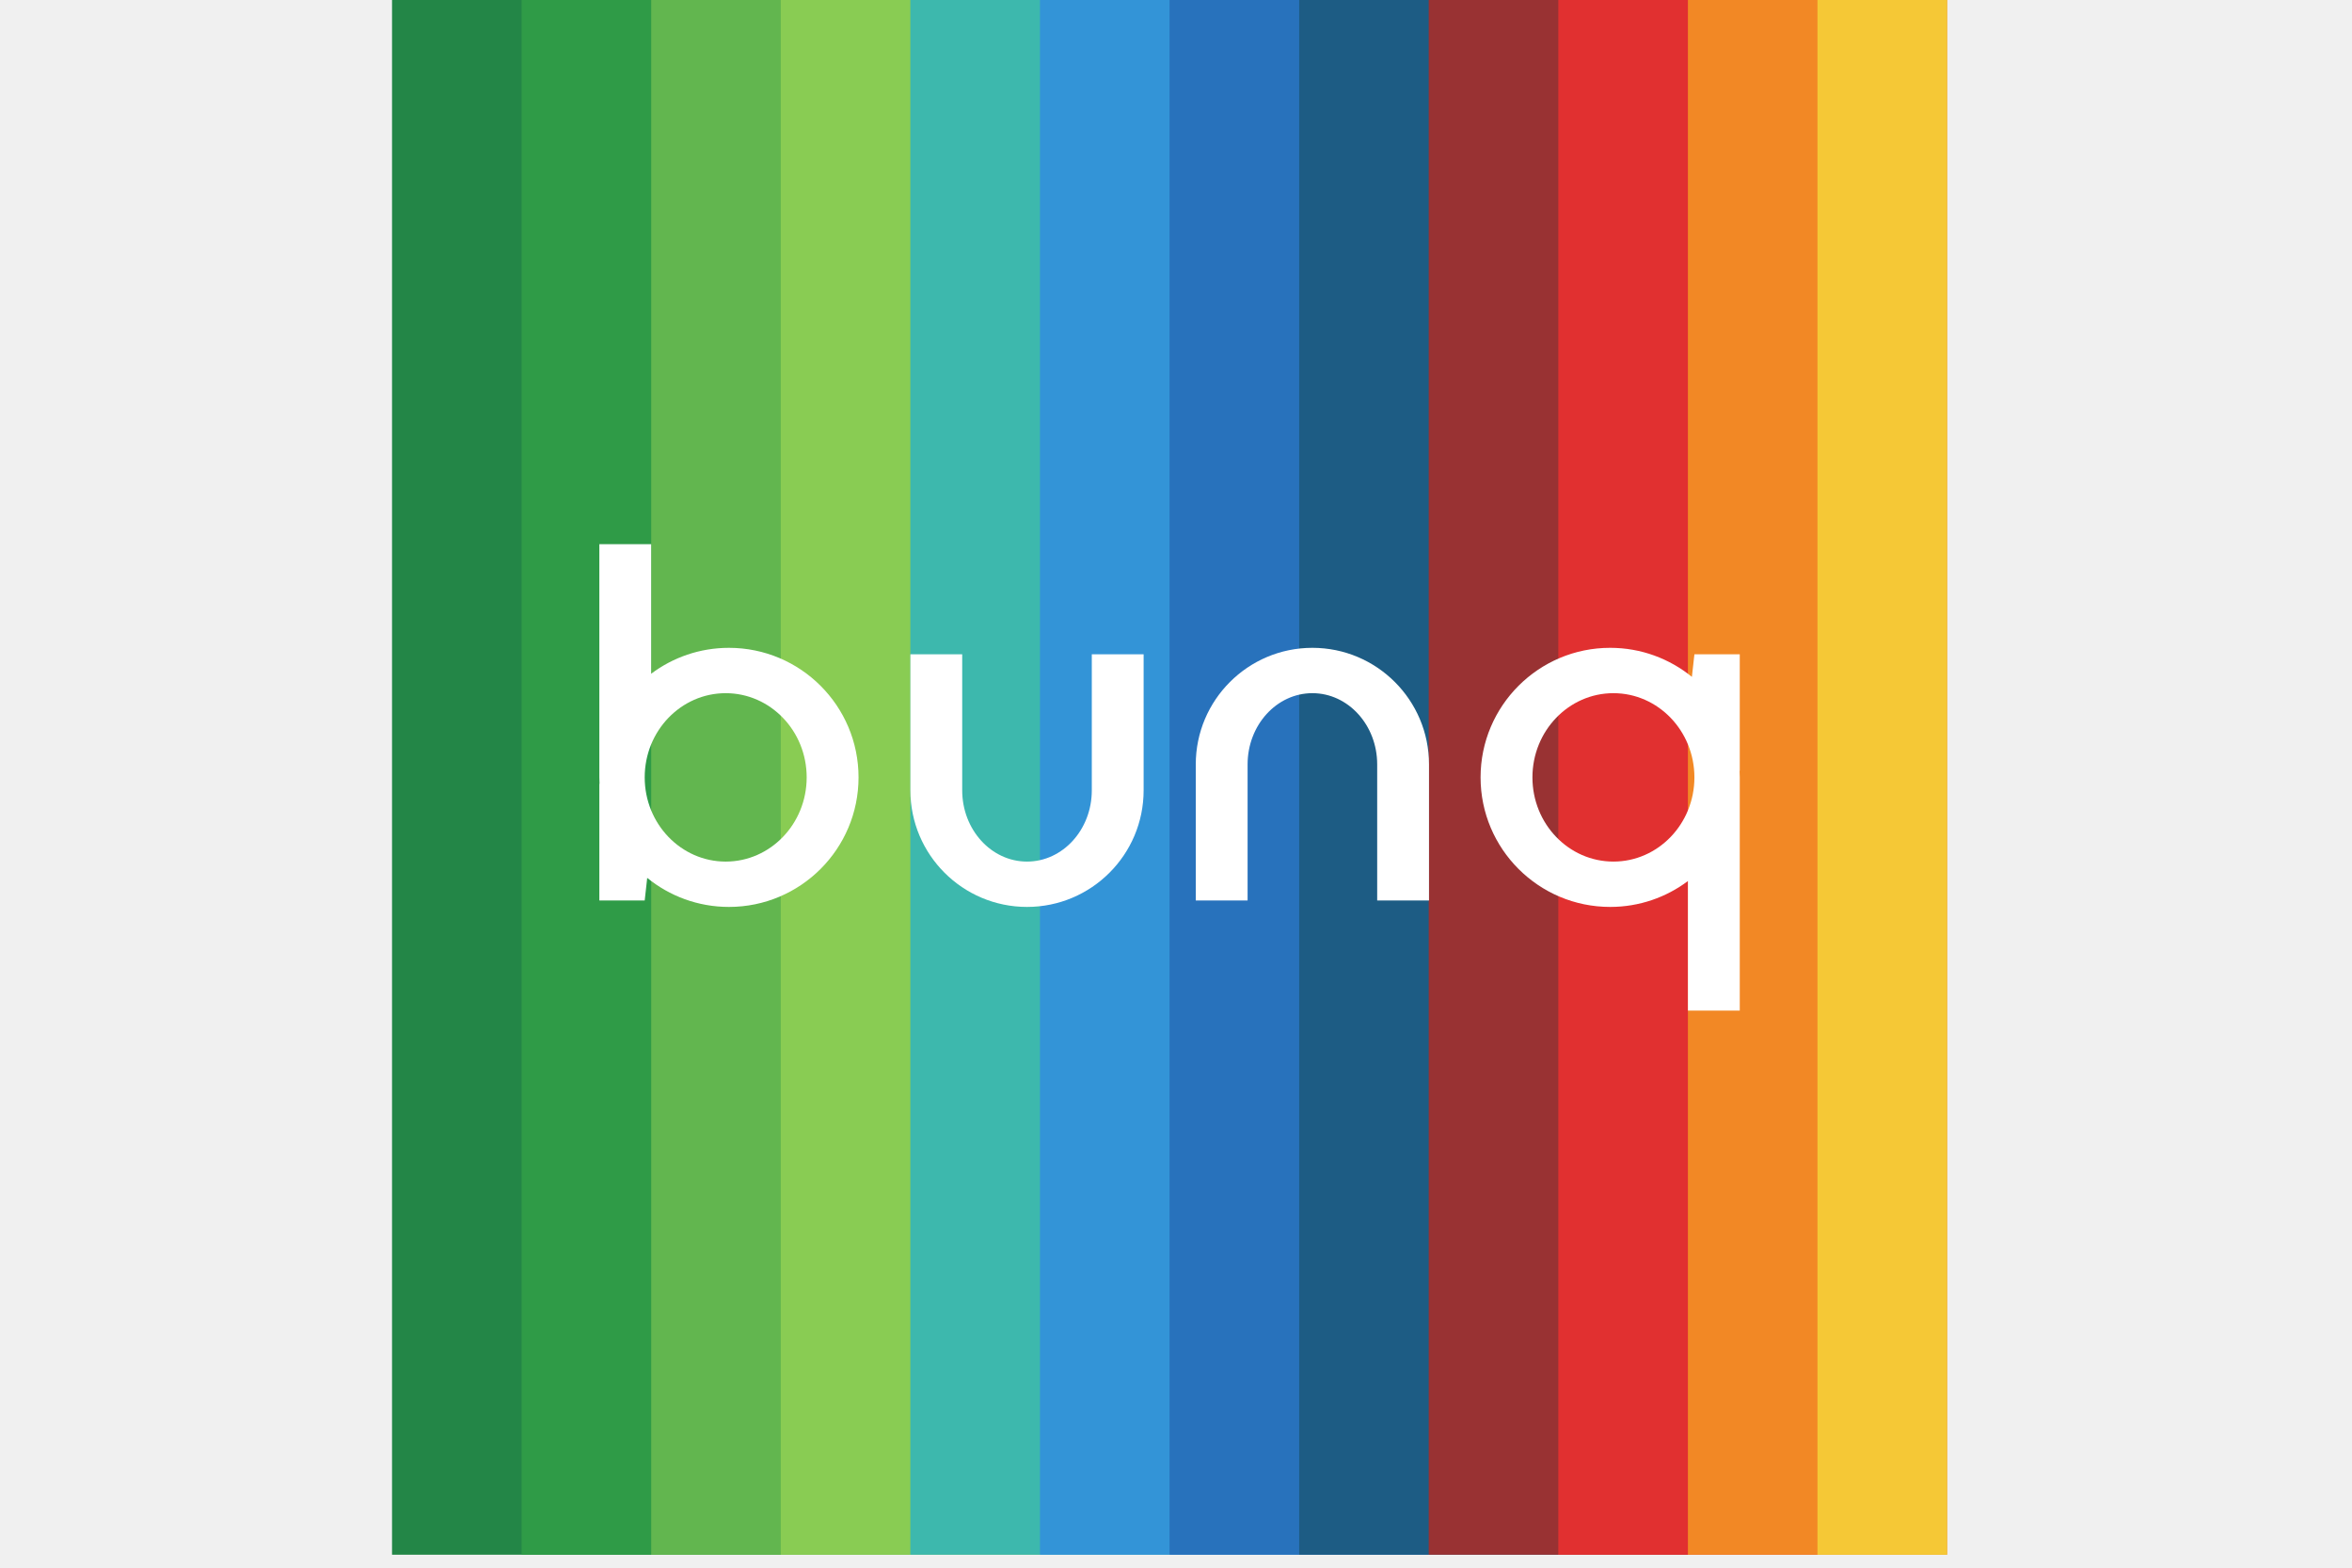
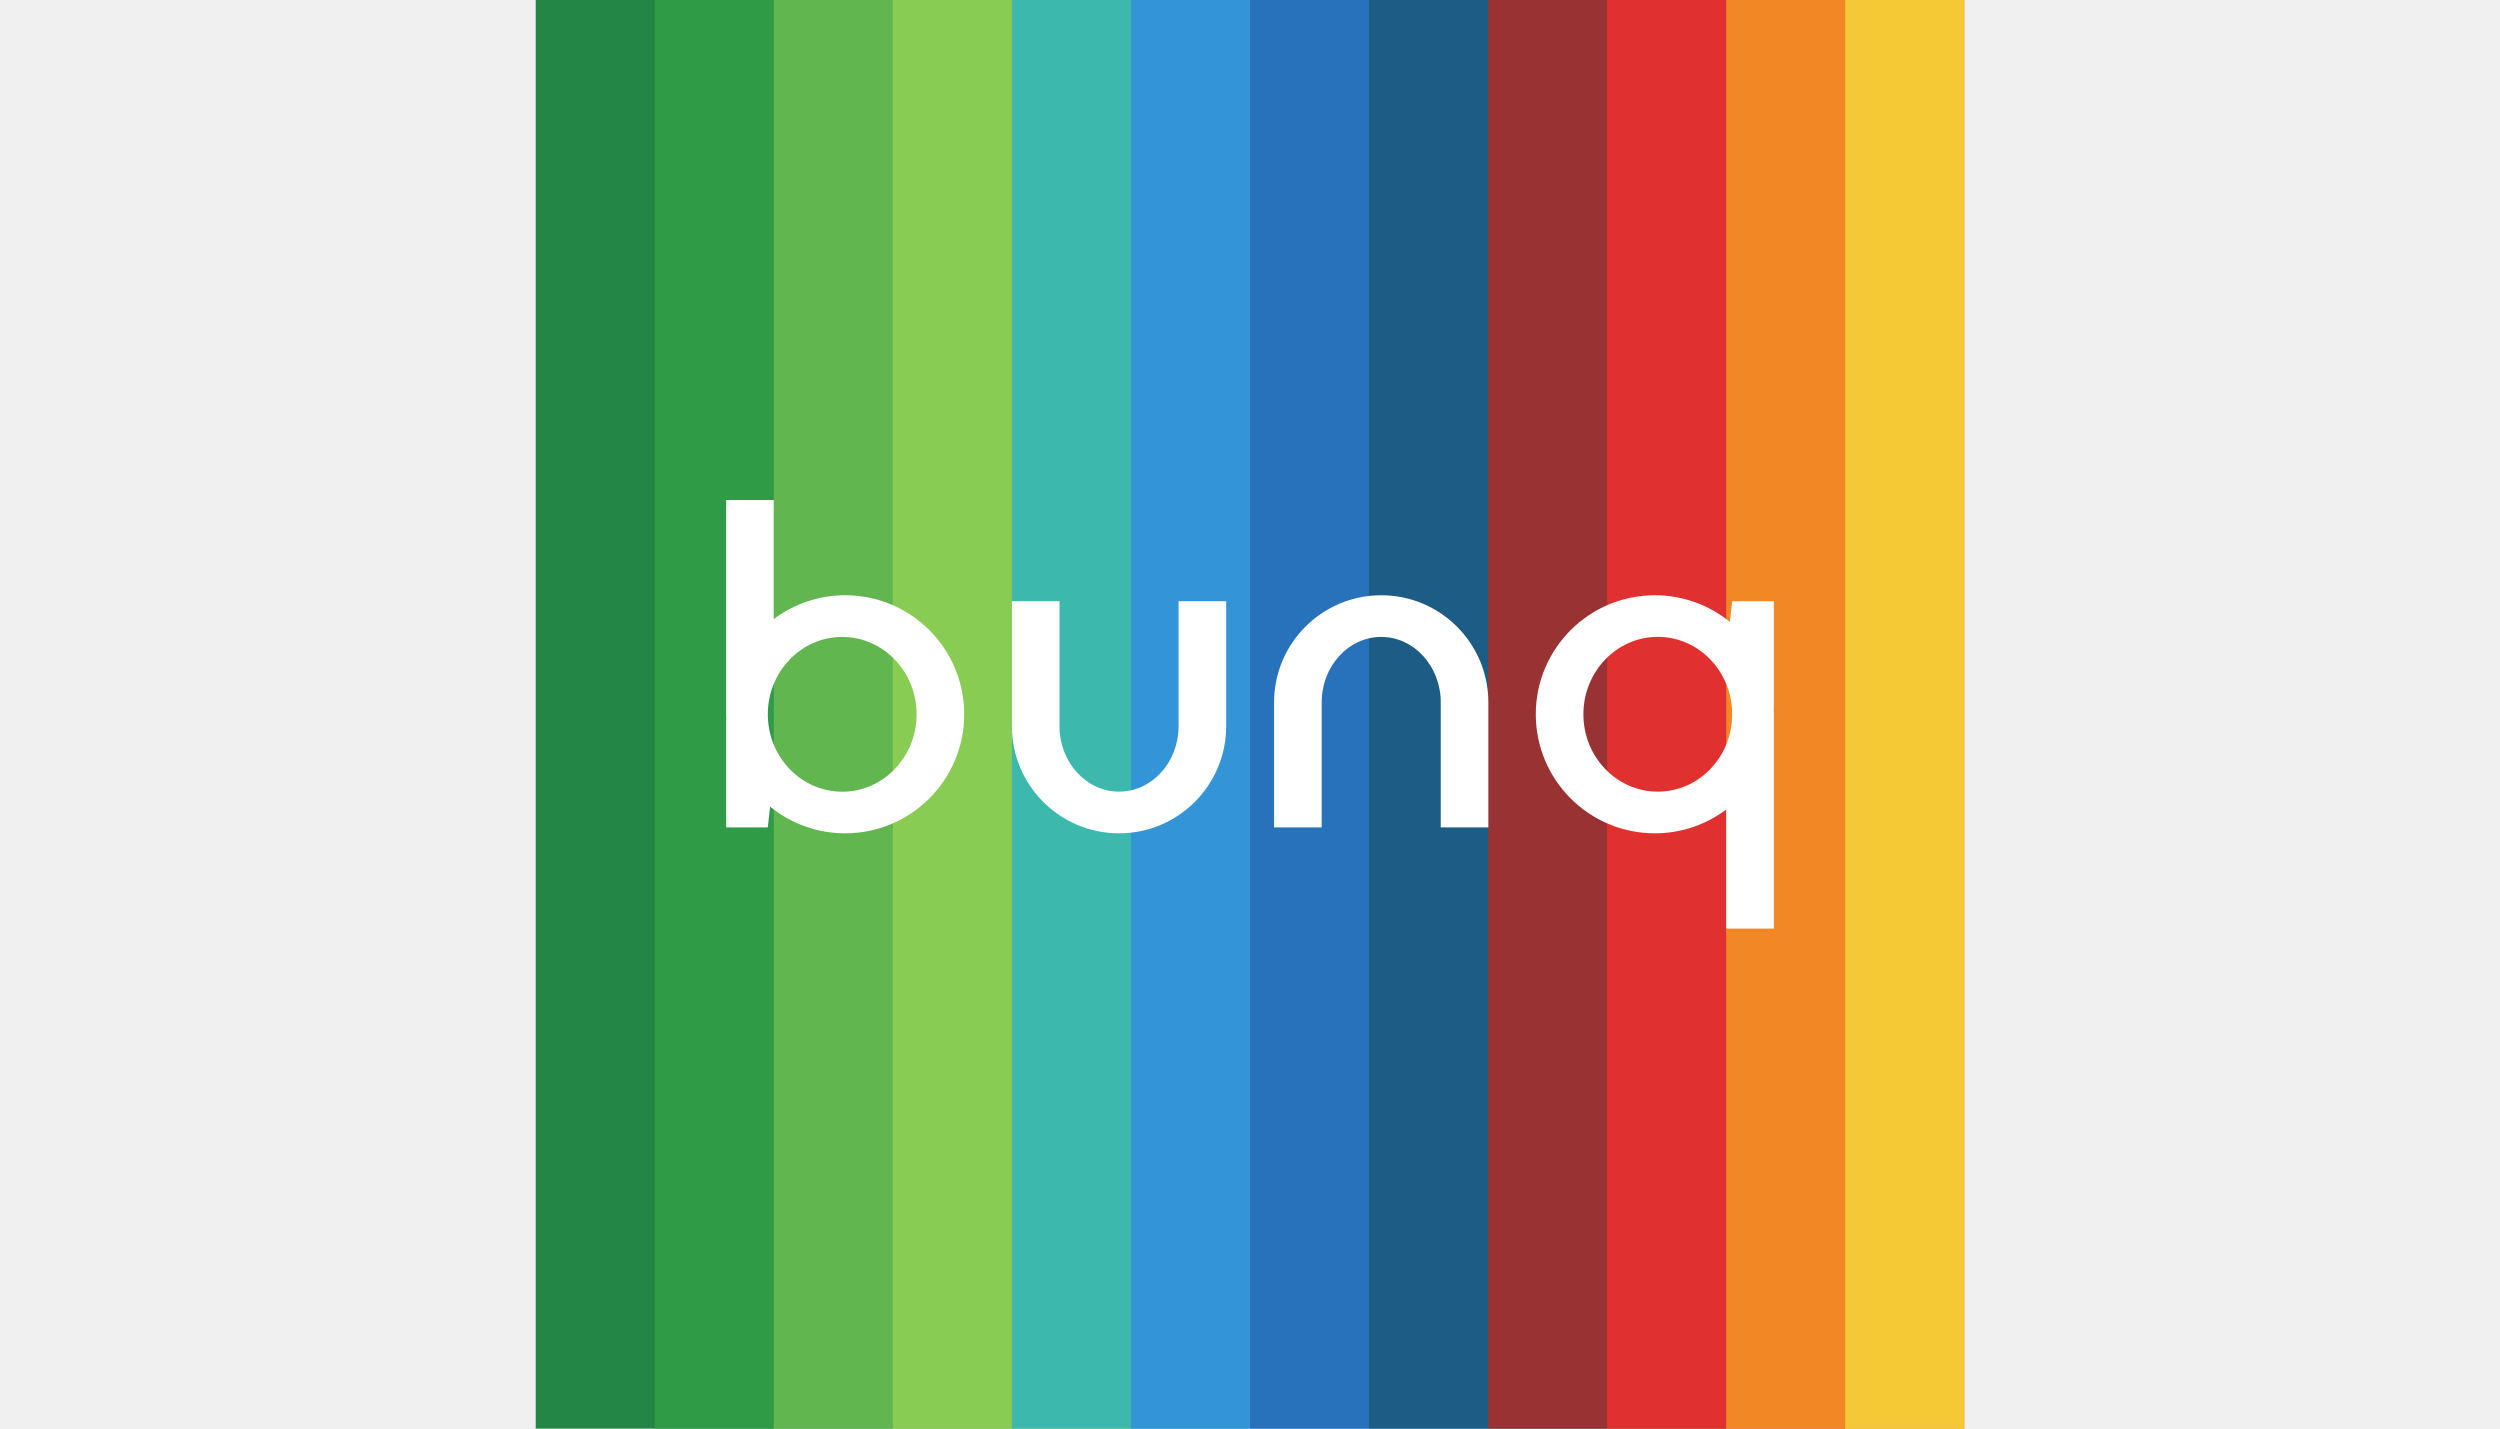
- <svg xmlns="http://www.w3.org/2000/svg" width="60px" height="40px" viewBox="0 0 60 40" version="1.1">
-   <defs />
-   <g id="bunq" stroke="none" stroke-width="1" fill="none" fill-rule="evenodd">
-     <rect id="Rectangle-path" fill="#238647" x="10.001" y="0" width="6.612" height="39.669" />
-     <rect id="Rectangle-path" fill="#2F9B47" x="13.307" y="0" width="6.612" height="39.669" />
-     <rect id="Rectangle-path" fill="#62B64F" x="16.613" y="0" width="6.612" height="39.669" />
-     <rect id="Rectangle-path" fill="#89CC53" x="19.918" y="0" width="6.612" height="39.669" />
-     <rect id="Rectangle-path" fill="#3DB8AD" x="23.224" y="0" width="6.612" height="39.669" />
-     <rect id="Rectangle-path" fill="#3394D7" x="26.53" y="0" width="6.612" height="39.669" />
-     <rect id="Rectangle-path" fill="#2872BC" x="29.836" y="0" width="6.612" height="39.669" />
-     <rect id="Rectangle-path" fill="#1D5C84" x="33.142" y="0" width="6.612" height="39.669" />
-     <rect id="Rectangle-path" fill="#993233" x="36.447" y="0" width="6.612" height="39.669" />
-     <rect id="Rectangle-path" fill="#E13030" x="39.753" y="0" width="6.612" height="39.669" />
-     <rect id="Rectangle-path" fill="#F28825" x="43.059" y="0" width="6.612" height="39.669" />
-     <rect id="Rectangle-path" fill="#F5C836" x="46.364" y="0" width="3.306" height="39.669" />
-     <g id="Group" transform="translate(15.12302, 13.88461)" fill="#FFFFFF">
-       <g transform="translate(8.101077, 2.809923)" id="Shape">
-         <path d="M4.628,0 L5.95,0 L5.95,3.471 C5.95,5.113 4.617,6.446 2.975,6.446 C1.333,6.446 0,5.113 0,3.471 L0,0 L1.322,0 L1.322,3.471 C1.322,4.475 2.063,5.289 2.975,5.289 C3.887,5.289 4.628,4.475 4.628,3.471 L4.628,0 Z" />
-       </g>
-       <g transform="translate(18.35648, 5.86778) scale(-1, 1) rotate(-180) translate(-18.35648, -5.86778) translate(15.38129, 2.644633)" id="Shape">
-         <path d="M4.628,0 L5.95,0 L5.95,3.471 C5.95,5.113 4.617,6.446 2.975,6.446 C1.333,6.446 0,5.113 0,3.471 L0,0 L1.322,0 L1.322,3.471 C1.322,4.475 2.063,5.289 2.975,5.289 C3.887,5.289 4.628,4.475 4.628,3.471 L4.628,0 Z" />
-       </g>
-       <g transform="translate(0.166463, 0)" id="Shape">
-         <path d="M1.157,9.091 L0,9.091 L0,6.116 L0.005,6.116 C0.002,6.061 0,6.006 0,5.95 L0,0 L1.322,0 L1.322,3.306 C1.874,2.891 2.562,2.645 3.306,2.645 C5.131,2.645 6.612,4.126 6.612,5.95 C6.612,7.775 5.131,9.256 3.306,9.256 C2.516,9.256 1.79,8.978 1.221,8.515 L1.157,9.091 Z M3.223,3.802 C4.364,3.802 5.289,4.764 5.289,5.95 C5.289,7.136 4.364,8.099 3.223,8.099 C2.083,8.099 1.157,7.136 1.157,5.95 C1.157,4.764 2.083,3.802 3.223,3.802 Z" />
-       </g>
-       <g transform="translate(25.95292, 7.272742) rotate(180) translate(-25.95292, -7.272742) translate(22.64715, 2.644633)" id="Shape">
-         <path d="M1.157,9.091 L0,9.091 L0,6.116 L0.005,6.116 C0.002,6.061 0,6.006 0,5.95 L0,0 L1.322,0 L1.322,3.306 C1.874,2.891 2.562,2.645 3.306,2.645 C5.131,2.645 6.612,4.126 6.612,5.95 C6.612,7.775 5.131,9.256 3.306,9.256 C2.516,9.256 1.79,8.978 1.221,8.515 L1.157,9.091 Z M3.223,3.802 C4.364,3.802 5.289,4.764 5.289,5.95 C5.289,7.136 4.364,8.099 3.223,8.099 C2.083,8.099 1.157,7.136 1.157,5.95 C1.157,4.764 2.083,3.802 3.223,3.802 Z" />
+ <svg xmlns="http://www.w3.org/2000/svg" id="Layer_1" data-name="Layer 1" viewBox="0 0 70 40">
+   <defs>
+     <style>
+       .cls-1 {
+         clip-path: url(#clippath);
+       }
+ 
+       .cls-2 {
+         fill: none;
+       }
+ 
+       .cls-2, .cls-3, .cls-4, .cls-5, .cls-6, .cls-7, .cls-8, .cls-9, .cls-10, .cls-11, .cls-12, .cls-13, .cls-14, .cls-15 {
+         stroke-width: 0px;
+       }
+ 
+       .cls-3 {
+         fill: #fff;
+         fill-rule: evenodd;
+       }
+ 
+       .cls-4 {
+         fill: #3394d7;
+       }
+ 
+       .cls-5 {
+         fill: #2872bc;
+       }
+ 
+       .cls-6 {
+         fill: #62b64f;
+       }
+ 
+       .cls-7 {
+         fill: #2f9b47;
+       }
+ 
+       .cls-8 {
+         fill: #3db8ad;
+       }
+ 
+       .cls-9 {
+         fill: #238647;
+       }
+ 
+       .cls-10 {
+         fill: #1d5c84;
+       }
+ 
+       .cls-11 {
+         fill: #e13030;
+       }
+ 
+       .cls-12 {
+         fill: #89cc53;
+       }
+ 
+       .cls-13 {
+         fill: #993233;
+       }
+ 
+       .cls-14 {
+         fill: #f5c836;
+       }
+ 
+       .cls-15 {
+         fill: #f28825;
+       }
+     </style>
+     <clipPath id="clippath">
+       <rect class="cls-2" x="15" width="40" height="40" />
+     </clipPath>
+   </defs>
+   <g id="bunq_App_Icon_Square" data-name="bunq App Icon Square">
+     <rect class="cls-2" x="15" width="40" height="40" />
+     <g class="cls-1">
+       <g>
+         <g>
+           <rect class="cls-9" x="15" y="-0" width="6.667" height="40" />
+           <rect class="cls-7" x="18.333" y="-0" width="6.667" height="40" />
+           <rect class="cls-6" x="21.667" y="-0" width="6.667" height="40" />
+           <rect class="cls-12" x="25" y="-0" width="6.667" height="40" />
+           <rect class="cls-8" x="28.333" y="-0" width="6.667" height="40" />
+           <rect class="cls-4" x="31.667" y="-0" width="6.667" height="40" />
+           <rect class="cls-5" x="35" y="-0" width="6.667" height="40" />
+           <rect class="cls-10" x="38.333" y="-0" width="6.667" height="40" />
+           <rect class="cls-13" x="41.667" y="-0" width="6.667" height="40" />
+           <rect class="cls-11" x="45" y="-0" width="6.667" height="40" />
+           <rect class="cls-15" x="48.333" y="-0" width="6.667" height="40" />
+           <rect class="cls-14" x="51.666" y="-0" width="3.333" height="40" />
+         </g>
+         <g>
+           <path class="cls-3" d="m33,16.833h1.333v3.5c0,1.656-1.344,3-3,3s-3-1.344-3-3v-3.5h1.333v3.5c0,1.012.747,1.833,1.667,1.833s1.667-.822,1.667-1.833v-3.5Z" />
+           <path class="cls-3" d="m40.341,23.167h1.333v-3.5c0-1.656-1.344-3-3-3s-3,1.344-3,3v3.5h1.333v-3.5c0-1.012.747-1.833,1.667-1.833s1.667.822,1.667,1.833v3.5Z" />
+           <path class="cls-3" d="m21.499,23.167h-1.167v-3h.005c-.003-.055-.005-.111-.005-.167v-6h1.333v3.334c.557-.419,1.25-.667,2-.667,1.84,0,3.333,1.494,3.333,3.333s-1.493,3.333-3.333,3.333c-.797,0-1.528-.28-2.102-.747l-.065.581Zm2.083-5.333c1.15,0,2.083.971,2.083,2.167s-.933,2.167-2.083,2.167-2.083-.971-2.083-2.167.933-2.167,2.083-2.167Z" />
+           <path class="cls-3" d="m48.501,16.833h1.167v3h-.005c.003.055.005.111.005.167v6h-1.333v-3.334c-.557.419-1.25.667-2,.667-1.84,0-3.333-1.494-3.333-3.333s1.493-3.333,3.333-3.333c.797,0,1.528.28,2.102.747l.065-.581Zm-2.083,5.333c-1.15,0-2.083-.971-2.083-2.167s.933-2.167,2.083-2.167,2.083.971,2.083,2.167-.933,2.167-2.083,2.167Z" />
+         </g>
      </g>
    </g>
  </g>
</svg>
